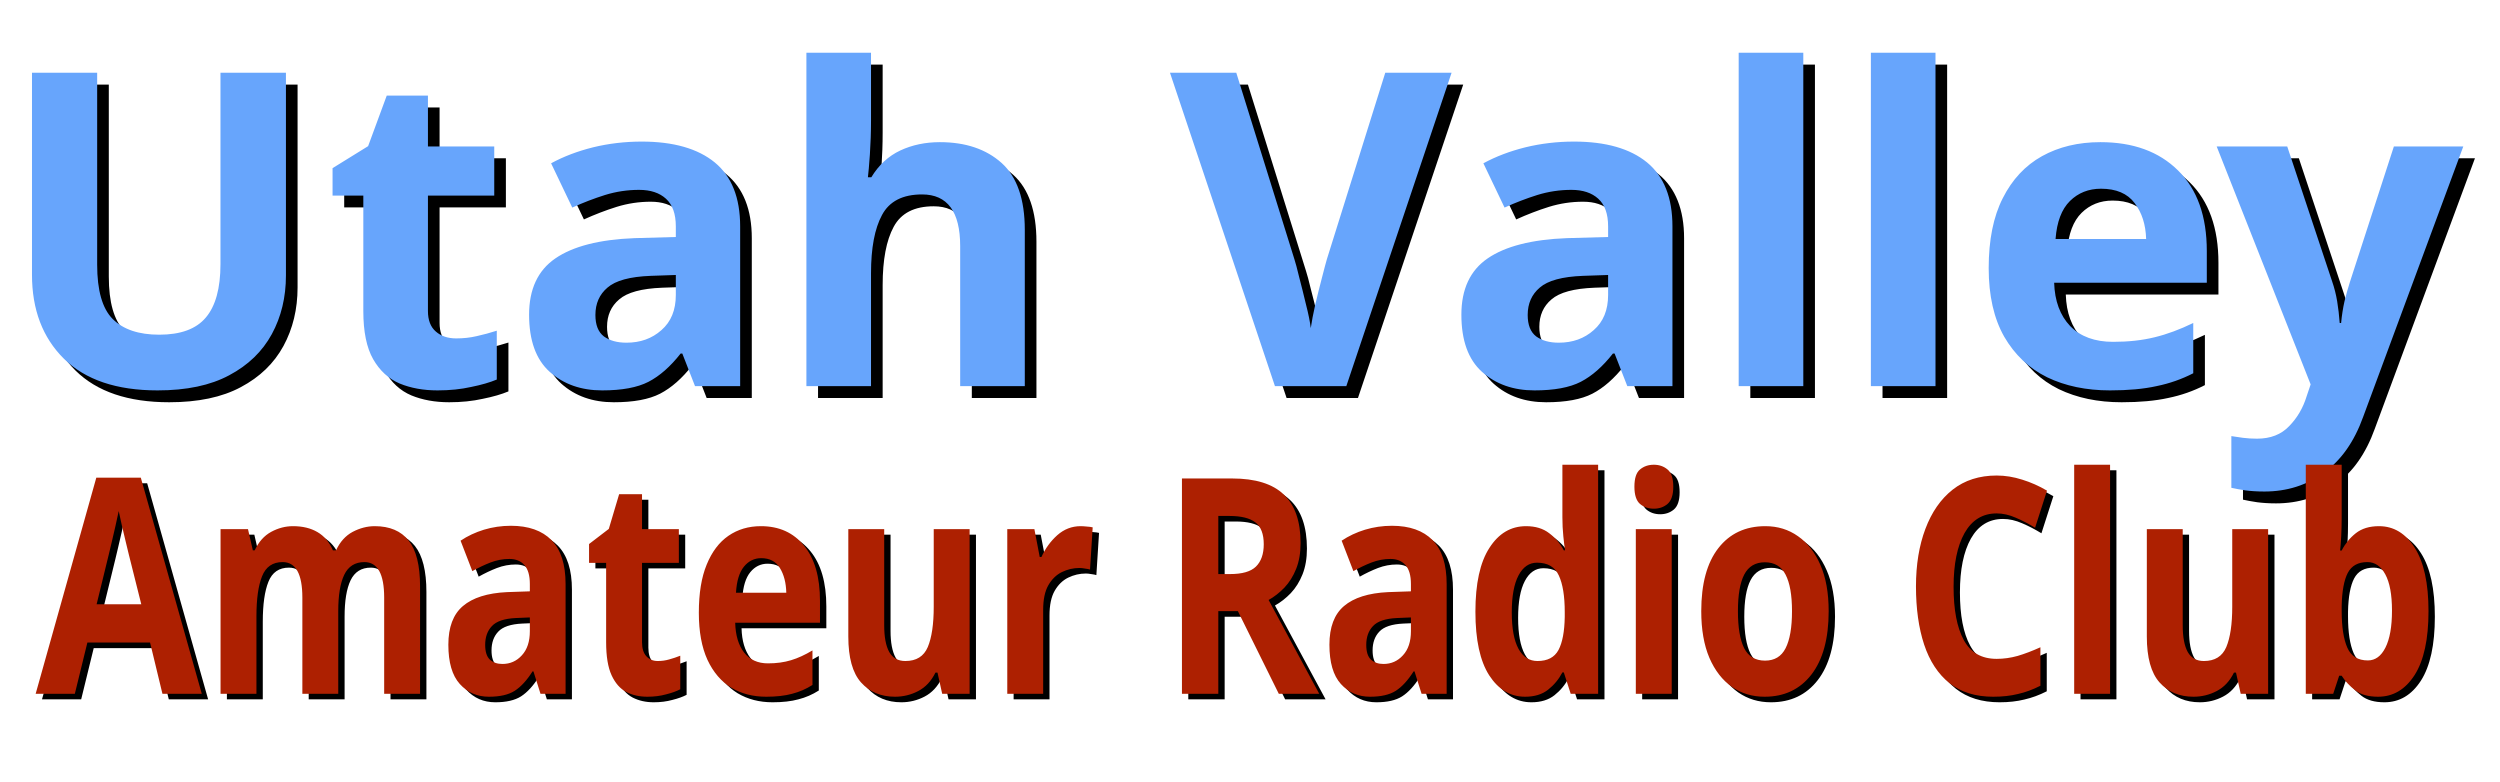
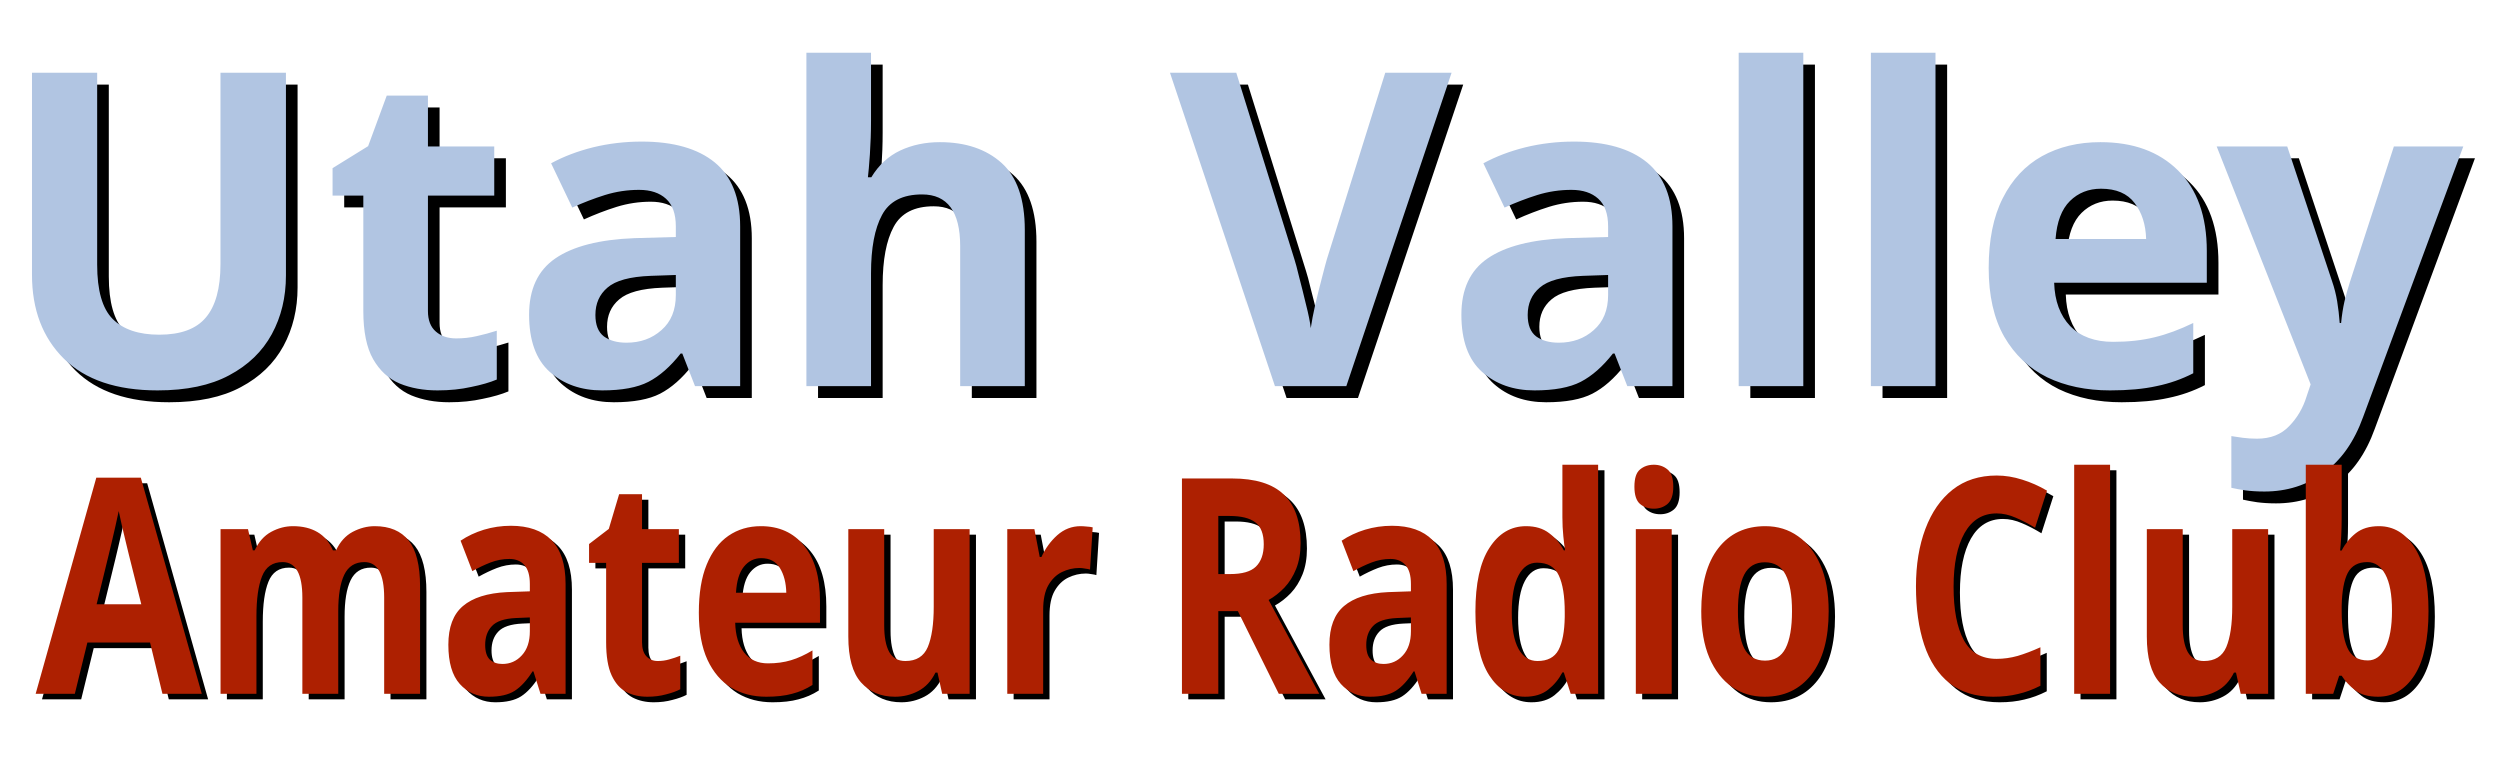
<svg xmlns="http://www.w3.org/2000/svg" width="800" height="250">
  <g>
    <text font-style="normal" font-weight="bold" stroke="#000000" transform="matrix(5.778826,0,0,5.850376,-1728.131,-579.1747) " xml:space="preserve" text-anchor="middle" font-family="Sans-serif" font-size="24" y="120.766" x="367.753" stroke-linecap="null" stroke-linejoin="null" stroke-dasharray="null" stroke-width="0" fill="#000000" id="svg_4">Utah Valley</text>
    <text font-style="normal" font-weight="bold" stroke="#000000" transform="matrix(3.209744,0,0,4.019802,-906.6032,-402.1865) " xml:space="preserve" text-anchor="middle" font-family="Sans-serif" font-size="24" y="155.723" x="406.46" stroke-linecap="null" stroke-linejoin="null" stroke-dasharray="null" stroke-width="0" fill="#000000" id="svg_3">Amateur Radio Club</text>
-     <text font-style="normal" font-weight="bold" stroke="#000000" transform="matrix(5.778826,0,0,5.850376,-1728.131,-579.1747) " xml:space="preserve" text-anchor="middle" font-family="Sans-serif" font-size="24" id="svg_1" y="120.116" x="367.11" stroke-linecap="null" stroke-linejoin="null" stroke-dasharray="null" stroke-width="0" fill="#67a5fc">Utah Valley</text>
+     <text font-style="normal" font-weight="bold" stroke="#000000" transform="matrix(5.778826,0,0,5.850376,-1728.131,-579.1747) " xml:space="preserve" text-anchor="middle" font-family="Sans-serif" font-size="24" id="svg_1" y="120.116" x="367.11" stroke-linecap="null" stroke-linejoin="null" stroke-dasharray="null" stroke-width="0" fill="#b1c5e2">Utah Valley</text>
    <text id="svg_2" font-style="normal" font-weight="bold" stroke="#000000" transform="matrix(3.209744,0,0,4.019802,-906.6032,-402.1865) " xml:space="preserve" text-anchor="middle" font-family="Sans-serif" font-size="24" y="155.28" x="405.829" stroke-linecap="null" stroke-linejoin="null" stroke-dasharray="null" stroke-width="0" fill="#ad2001">Amateur Radio Club</text>
  </g>
</svg>
